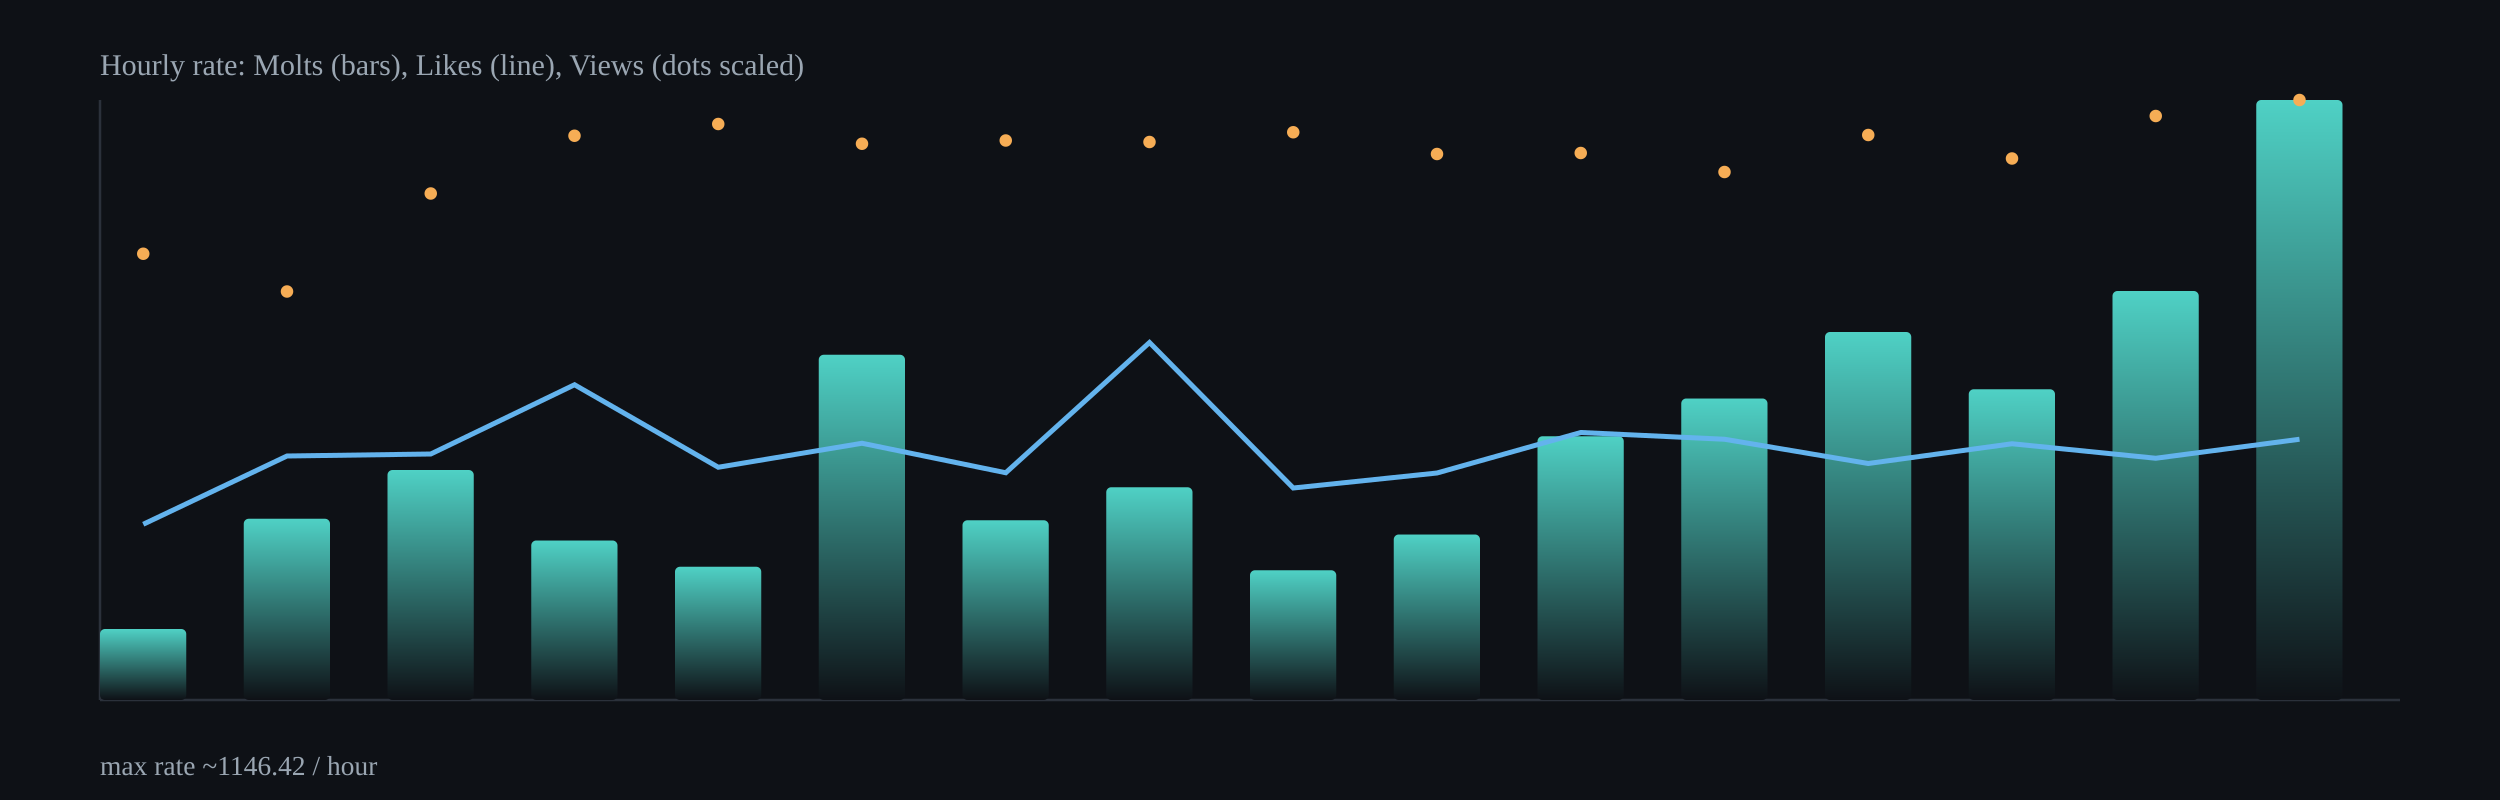
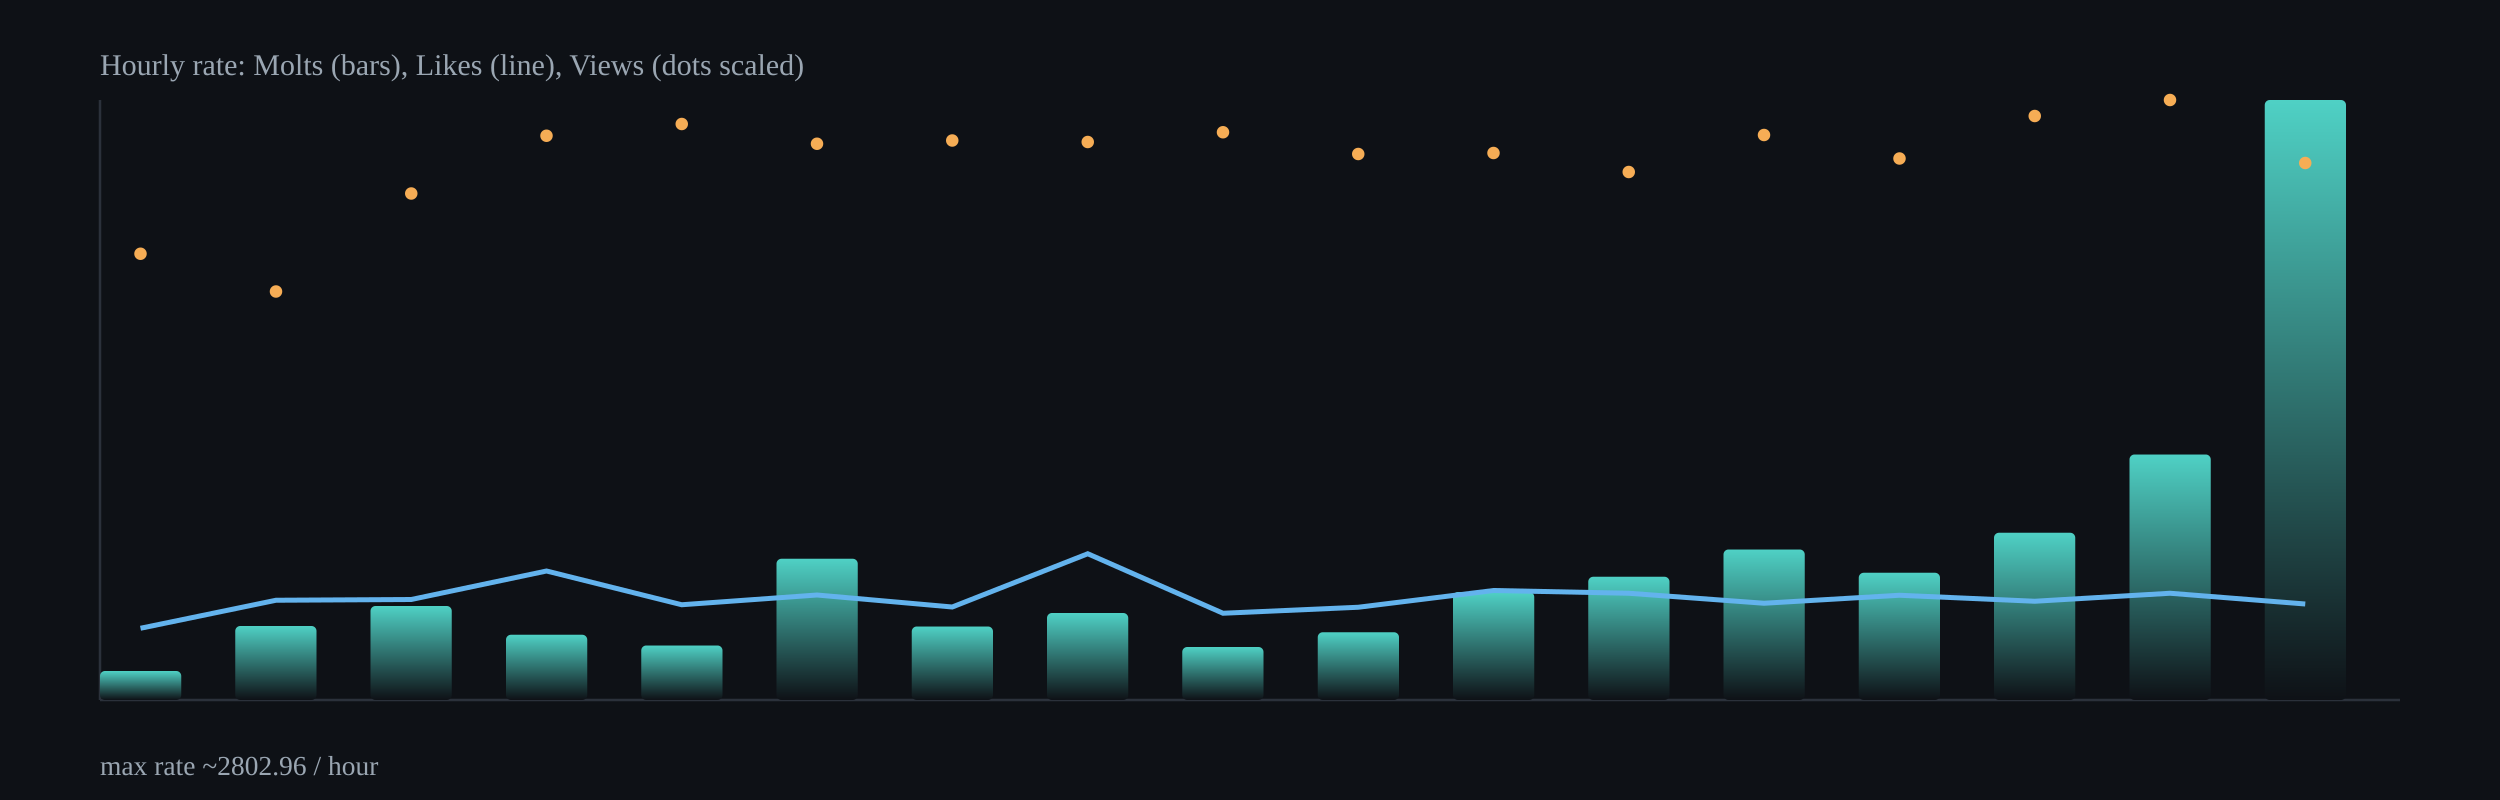
<svg xmlns="http://www.w3.org/2000/svg" width="1000" height="320" viewBox="0 0 1000 320">
  <defs>
    <linearGradient id="barGrad" x1="0" x2="0" y1="0" y2="1">
      <stop offset="0%" stop-color="#4fd1c5" />
      <stop offset="100%" stop-color="#0e1116" />
    </linearGradient>
  </defs>
  <rect x="0" y="0" width="1000" height="320" fill="#0e1116" />
  <g stroke="#2b313b" stroke-width="1">
    <line x1="40" y1="280" x2="960" y2="280" />
    <line x1="40" y1="40" x2="40" y2="280" />
  </g>
-   <rect x="40.0" y="251.6" width="34.5" height="28.4" rx="2" fill="url(#barGrad)" />
-   <rect x="97.5" y="207.5" width="34.5" height="72.5" rx="2" fill="url(#barGrad)" />
-   <rect x="155.0" y="188.0" width="34.5" height="92.0" rx="2" fill="url(#barGrad)" />
-   <rect x="212.5" y="216.2" width="34.5" height="63.8" rx="2" fill="url(#barGrad)" />
-   <rect x="270.0" y="226.7" width="34.5" height="53.3" rx="2" fill="url(#barGrad)" />
-   <rect x="327.5" y="141.9" width="34.5" height="138.1" rx="2" fill="url(#barGrad)" />
-   <rect x="385.0" y="208.1" width="34.5" height="71.9" rx="2" fill="url(#barGrad)" />
-   <rect x="442.5" y="194.9" width="34.5" height="85.1" rx="2" fill="url(#barGrad)" />
-   <rect x="500.0" y="228.1" width="34.5" height="51.9" rx="2" fill="url(#barGrad)" />
-   <rect x="557.5" y="213.8" width="34.5" height="66.2" rx="2" fill="url(#barGrad)" />
-   <rect x="615.0" y="174.5" width="34.5" height="105.5" rx="2" fill="url(#barGrad)" />
-   <rect x="672.5" y="159.4" width="34.5" height="120.6" rx="2" fill="url(#barGrad)" />
-   <rect x="730.0" y="132.8" width="34.5" height="147.2" rx="2" fill="url(#barGrad)" />
-   <rect x="787.5" y="155.7" width="34.5" height="124.3" rx="2" fill="url(#barGrad)" />
-   <rect x="845.0" y="116.4" width="34.5" height="163.6" rx="2" fill="url(#barGrad)" />
-   <rect x="902.5" y="40.0" width="34.5" height="240.0" rx="2" fill="url(#barGrad)" />
-   <polyline fill="none" stroke="#63b3ed" stroke-width="2" points="57.3,209.7 114.8,182.4 172.3,181.6 229.8,153.9 287.3,186.9 344.8,177.3 402.3,189.1 459.8,137.0 517.3,195.2 574.8,189.2 632.3,173.0 689.8,175.7 747.3,185.4 804.8,177.5 862.3,183.3 919.8,175.7" />
-   <circle cx="57.3" cy="101.5" r="2.5" fill="#f6ad55" />
-   <circle cx="114.8" cy="116.6" r="2.5" fill="#f6ad55" />
-   <circle cx="172.3" cy="77.4" r="2.5" fill="#f6ad55" />
-   <circle cx="229.8" cy="54.3" r="2.5" fill="#f6ad55" />
-   <circle cx="287.3" cy="49.6" r="2.5" fill="#f6ad55" />
-   <circle cx="344.8" cy="57.5" r="2.5" fill="#f6ad55" />
-   <circle cx="402.3" cy="56.2" r="2.5" fill="#f6ad55" />
-   <circle cx="459.8" cy="56.8" r="2.5" fill="#f6ad55" />
-   <circle cx="517.3" cy="52.9" r="2.5" fill="#f6ad55" />
-   <circle cx="574.8" cy="61.6" r="2.5" fill="#f6ad55" />
-   <circle cx="632.3" cy="61.2" r="2.5" fill="#f6ad55" />
-   <circle cx="689.8" cy="68.8" r="2.5" fill="#f6ad55" />
-   <circle cx="747.3" cy="54.0" r="2.5" fill="#f6ad55" />
-   <circle cx="804.8" cy="63.4" r="2.5" fill="#f6ad55" />
-   <circle cx="862.3" cy="46.4" r="2.5" fill="#f6ad55" />
-   <circle cx="919.8" cy="40.0" r="2.5" fill="#f6ad55" />
+   <rect x="40.0" y="268.4" width="32.5" height="11.6" rx="2" fill="url(#barGrad)" />
+   <rect x="94.1" y="250.4" width="32.5" height="29.6" rx="2" fill="url(#barGrad)" />
+   <rect x="148.2" y="242.4" width="32.5" height="37.6" rx="2" fill="url(#barGrad)" />
+   <rect x="202.4" y="253.9" width="32.5" height="26.1" rx="2" fill="url(#barGrad)" />
+   <rect x="256.5" y="258.2" width="32.5" height="21.8" rx="2" fill="url(#barGrad)" />
+   <rect x="310.6" y="223.5" width="32.5" height="56.5" rx="2" fill="url(#barGrad)" />
+   <rect x="364.7" y="250.6" width="32.5" height="29.4" rx="2" fill="url(#barGrad)" />
+   <rect x="418.8" y="245.2" width="32.5" height="34.8" rx="2" fill="url(#barGrad)" />
+   <rect x="472.9" y="258.8" width="32.5" height="21.2" rx="2" fill="url(#barGrad)" />
+   <rect x="527.1" y="252.9" width="32.5" height="27.1" rx="2" fill="url(#barGrad)" />
+   <rect x="581.2" y="236.8" width="32.5" height="43.2" rx="2" fill="url(#barGrad)" />
+   <rect x="635.3" y="230.7" width="32.5" height="49.3" rx="2" fill="url(#barGrad)" />
+   <rect x="689.4" y="219.8" width="32.5" height="60.2" rx="2" fill="url(#barGrad)" />
+   <rect x="743.5" y="229.1" width="32.5" height="50.9" rx="2" fill="url(#barGrad)" />
+   <rect x="797.6" y="213.1" width="32.5" height="66.9" rx="2" fill="url(#barGrad)" />
+   <rect x="851.8" y="181.8" width="32.5" height="98.2" rx="2" fill="url(#barGrad)" />
+   <rect x="905.9" y="40.0" width="32.5" height="240.0" rx="2" fill="url(#barGrad)" />
+   <polyline fill="none" stroke="#63b3ed" stroke-width="2" points="56.2,251.3 110.4,240.1 164.5,239.8 218.6,228.4 272.7,241.9 326.8,238.0 380.9,242.8 435.1,221.5 489.2,245.3 543.3,242.9 597.4,236.2 651.5,237.3 705.6,241.3 759.8,238.1 813.9,240.5 868.0,237.3 922.1,241.6" />
+   <circle cx="56.2" cy="101.5" r="2.5" fill="#f6ad55" />
+   <circle cx="110.4" cy="116.6" r="2.5" fill="#f6ad55" />
+   <circle cx="164.5" cy="77.4" r="2.5" fill="#f6ad55" />
+   <circle cx="218.6" cy="54.3" r="2.5" fill="#f6ad55" />
+   <circle cx="272.7" cy="49.6" r="2.5" fill="#f6ad55" />
+   <circle cx="326.8" cy="57.5" r="2.5" fill="#f6ad55" />
+   <circle cx="380.9" cy="56.2" r="2.5" fill="#f6ad55" />
+   <circle cx="435.1" cy="56.8" r="2.5" fill="#f6ad55" />
+   <circle cx="489.2" cy="52.9" r="2.5" fill="#f6ad55" />
+   <circle cx="543.3" cy="61.6" r="2.5" fill="#f6ad55" />
+   <circle cx="597.4" cy="61.2" r="2.5" fill="#f6ad55" />
+   <circle cx="651.5" cy="68.8" r="2.5" fill="#f6ad55" />
+   <circle cx="705.6" cy="54.0" r="2.5" fill="#f6ad55" />
+   <circle cx="759.8" cy="63.4" r="2.5" fill="#f6ad55" />
+   <circle cx="813.9" cy="46.4" r="2.5" fill="#f6ad55" />
+   <circle cx="868.0" cy="40.0" r="2.5" fill="#f6ad55" />
+   <circle cx="922.1" cy="65.2" r="2.5" fill="#f6ad55" />
  <text x="40" y="30" fill="#9aa6b2" font-size="12">Hourly rate: Molts (bars), Likes (line), Views (dots scaled)</text>
-   <text x="40" y="310" fill="#9aa6b2" font-size="11">max rate ~1146.42 / hour</text>
+   <text x="40" y="310" fill="#9aa6b2" font-size="11">max rate ~2802.96 / hour</text>
</svg>
